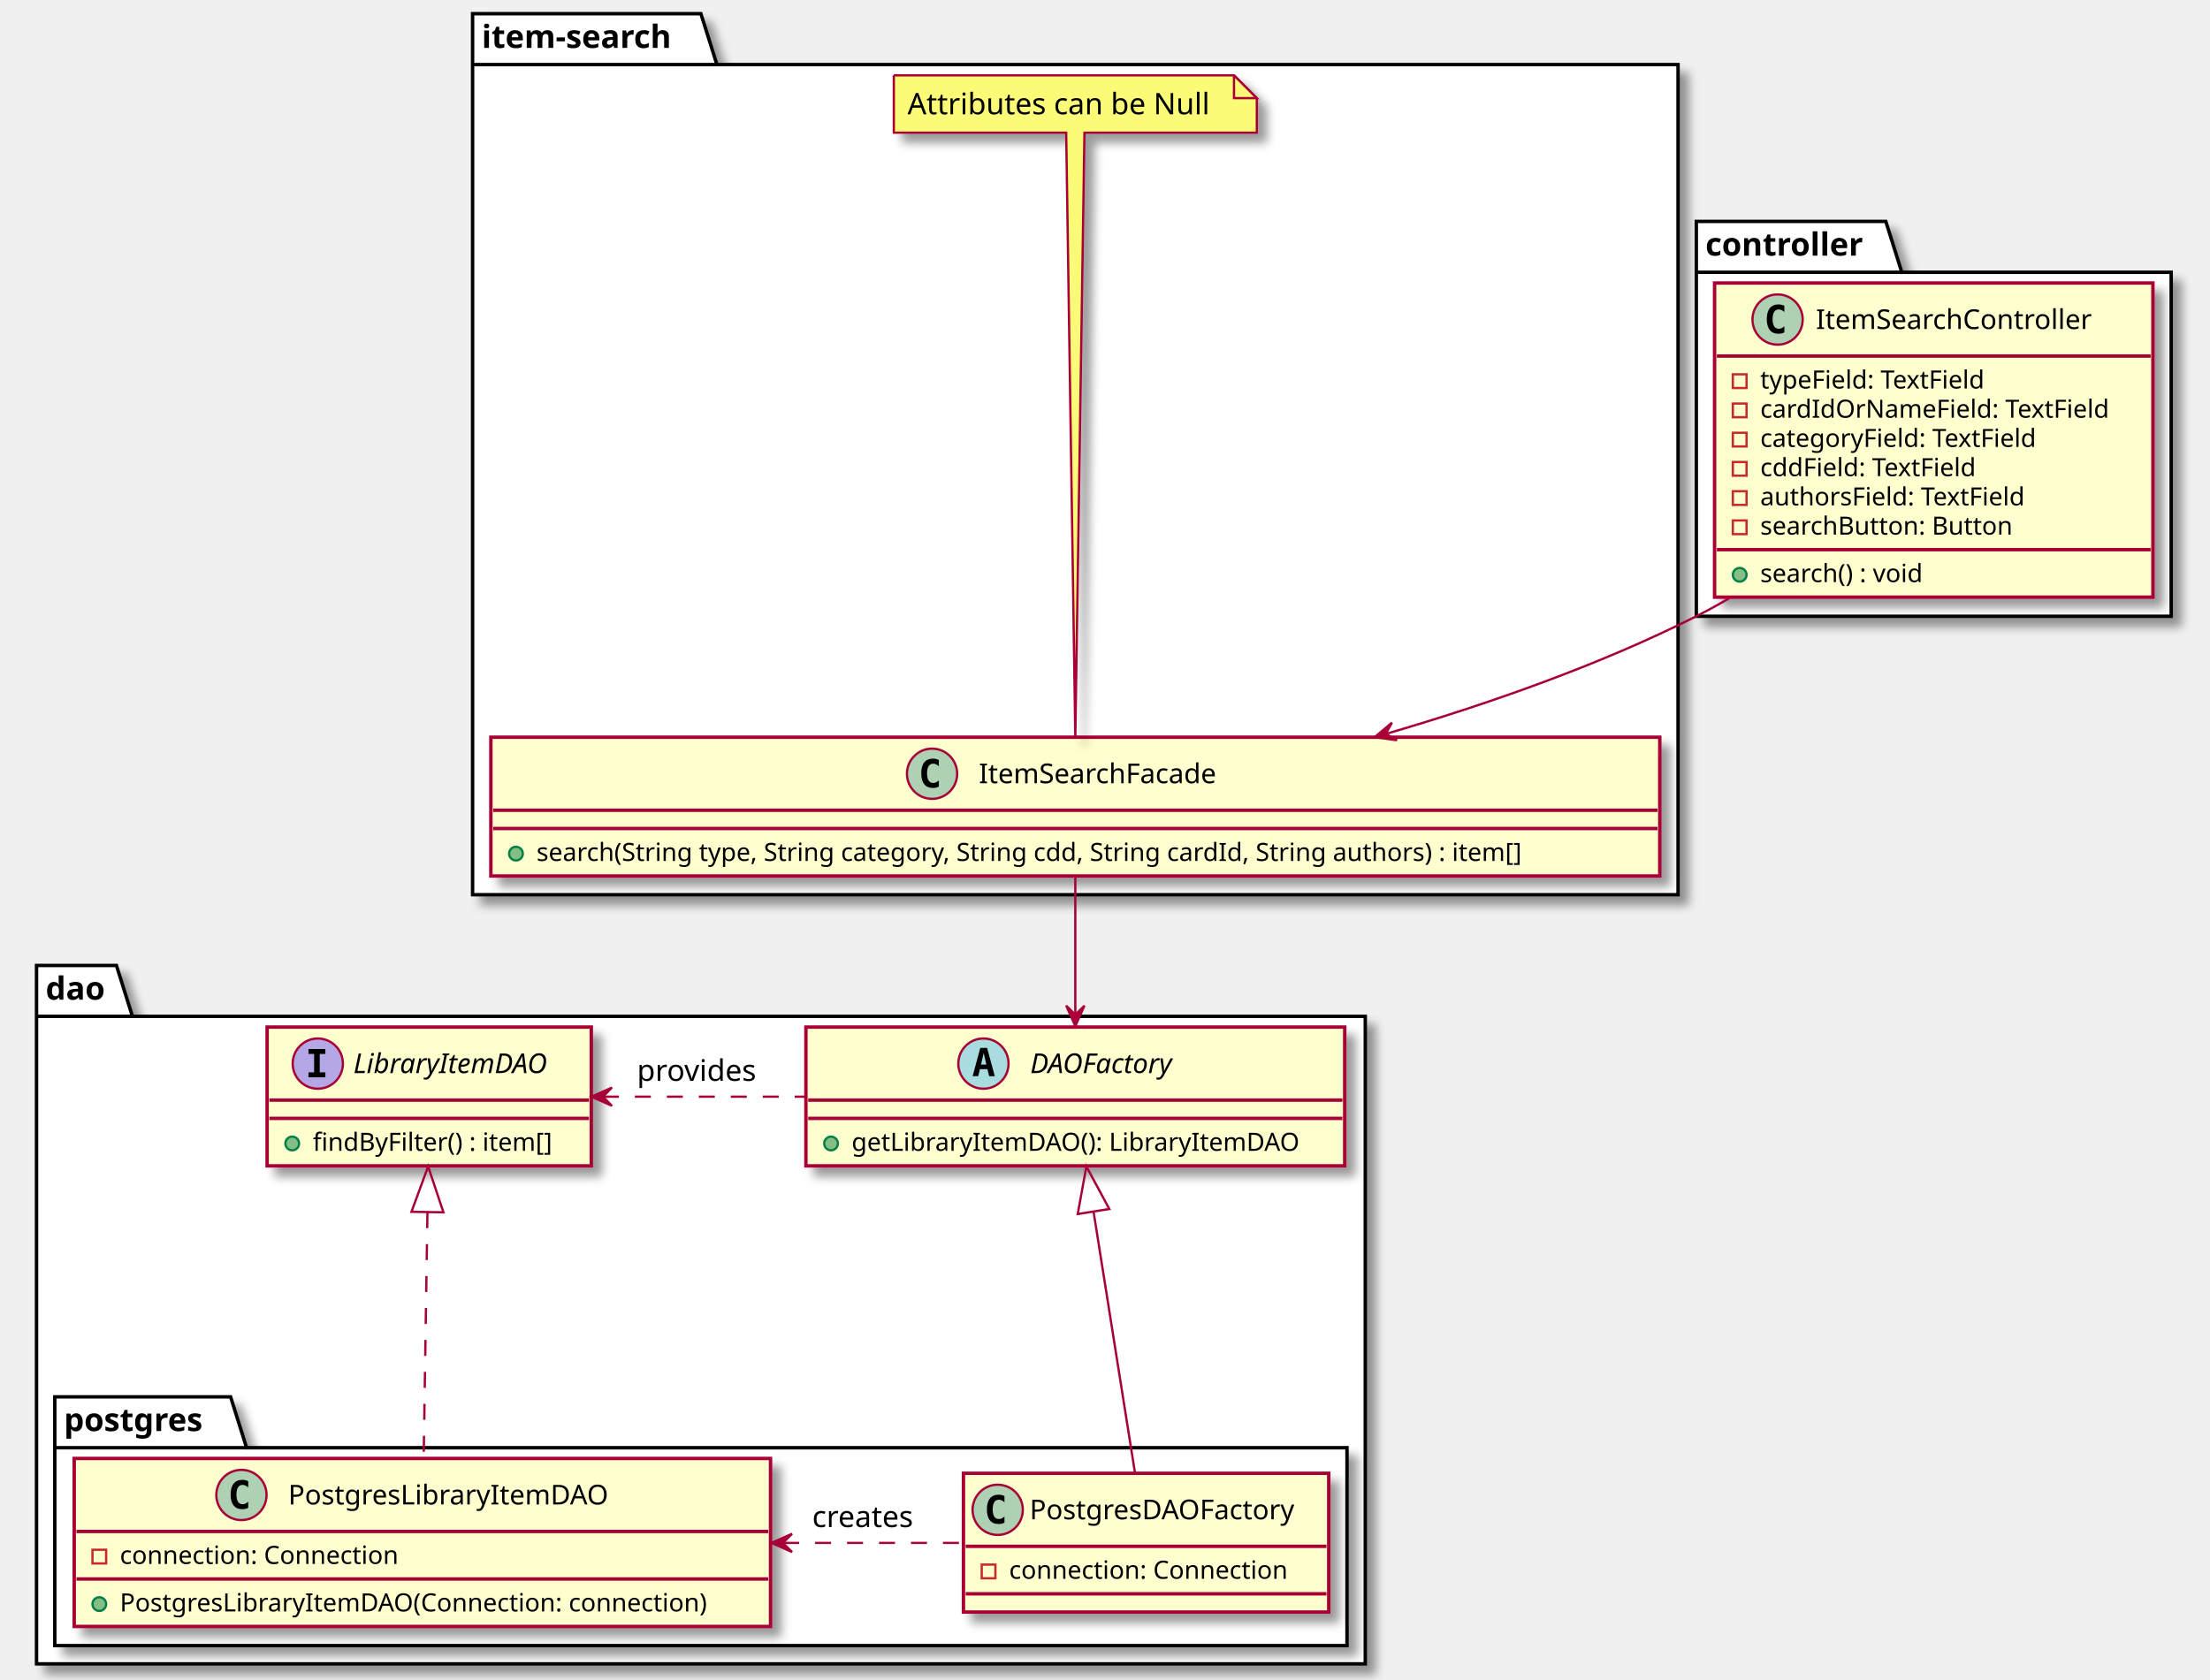
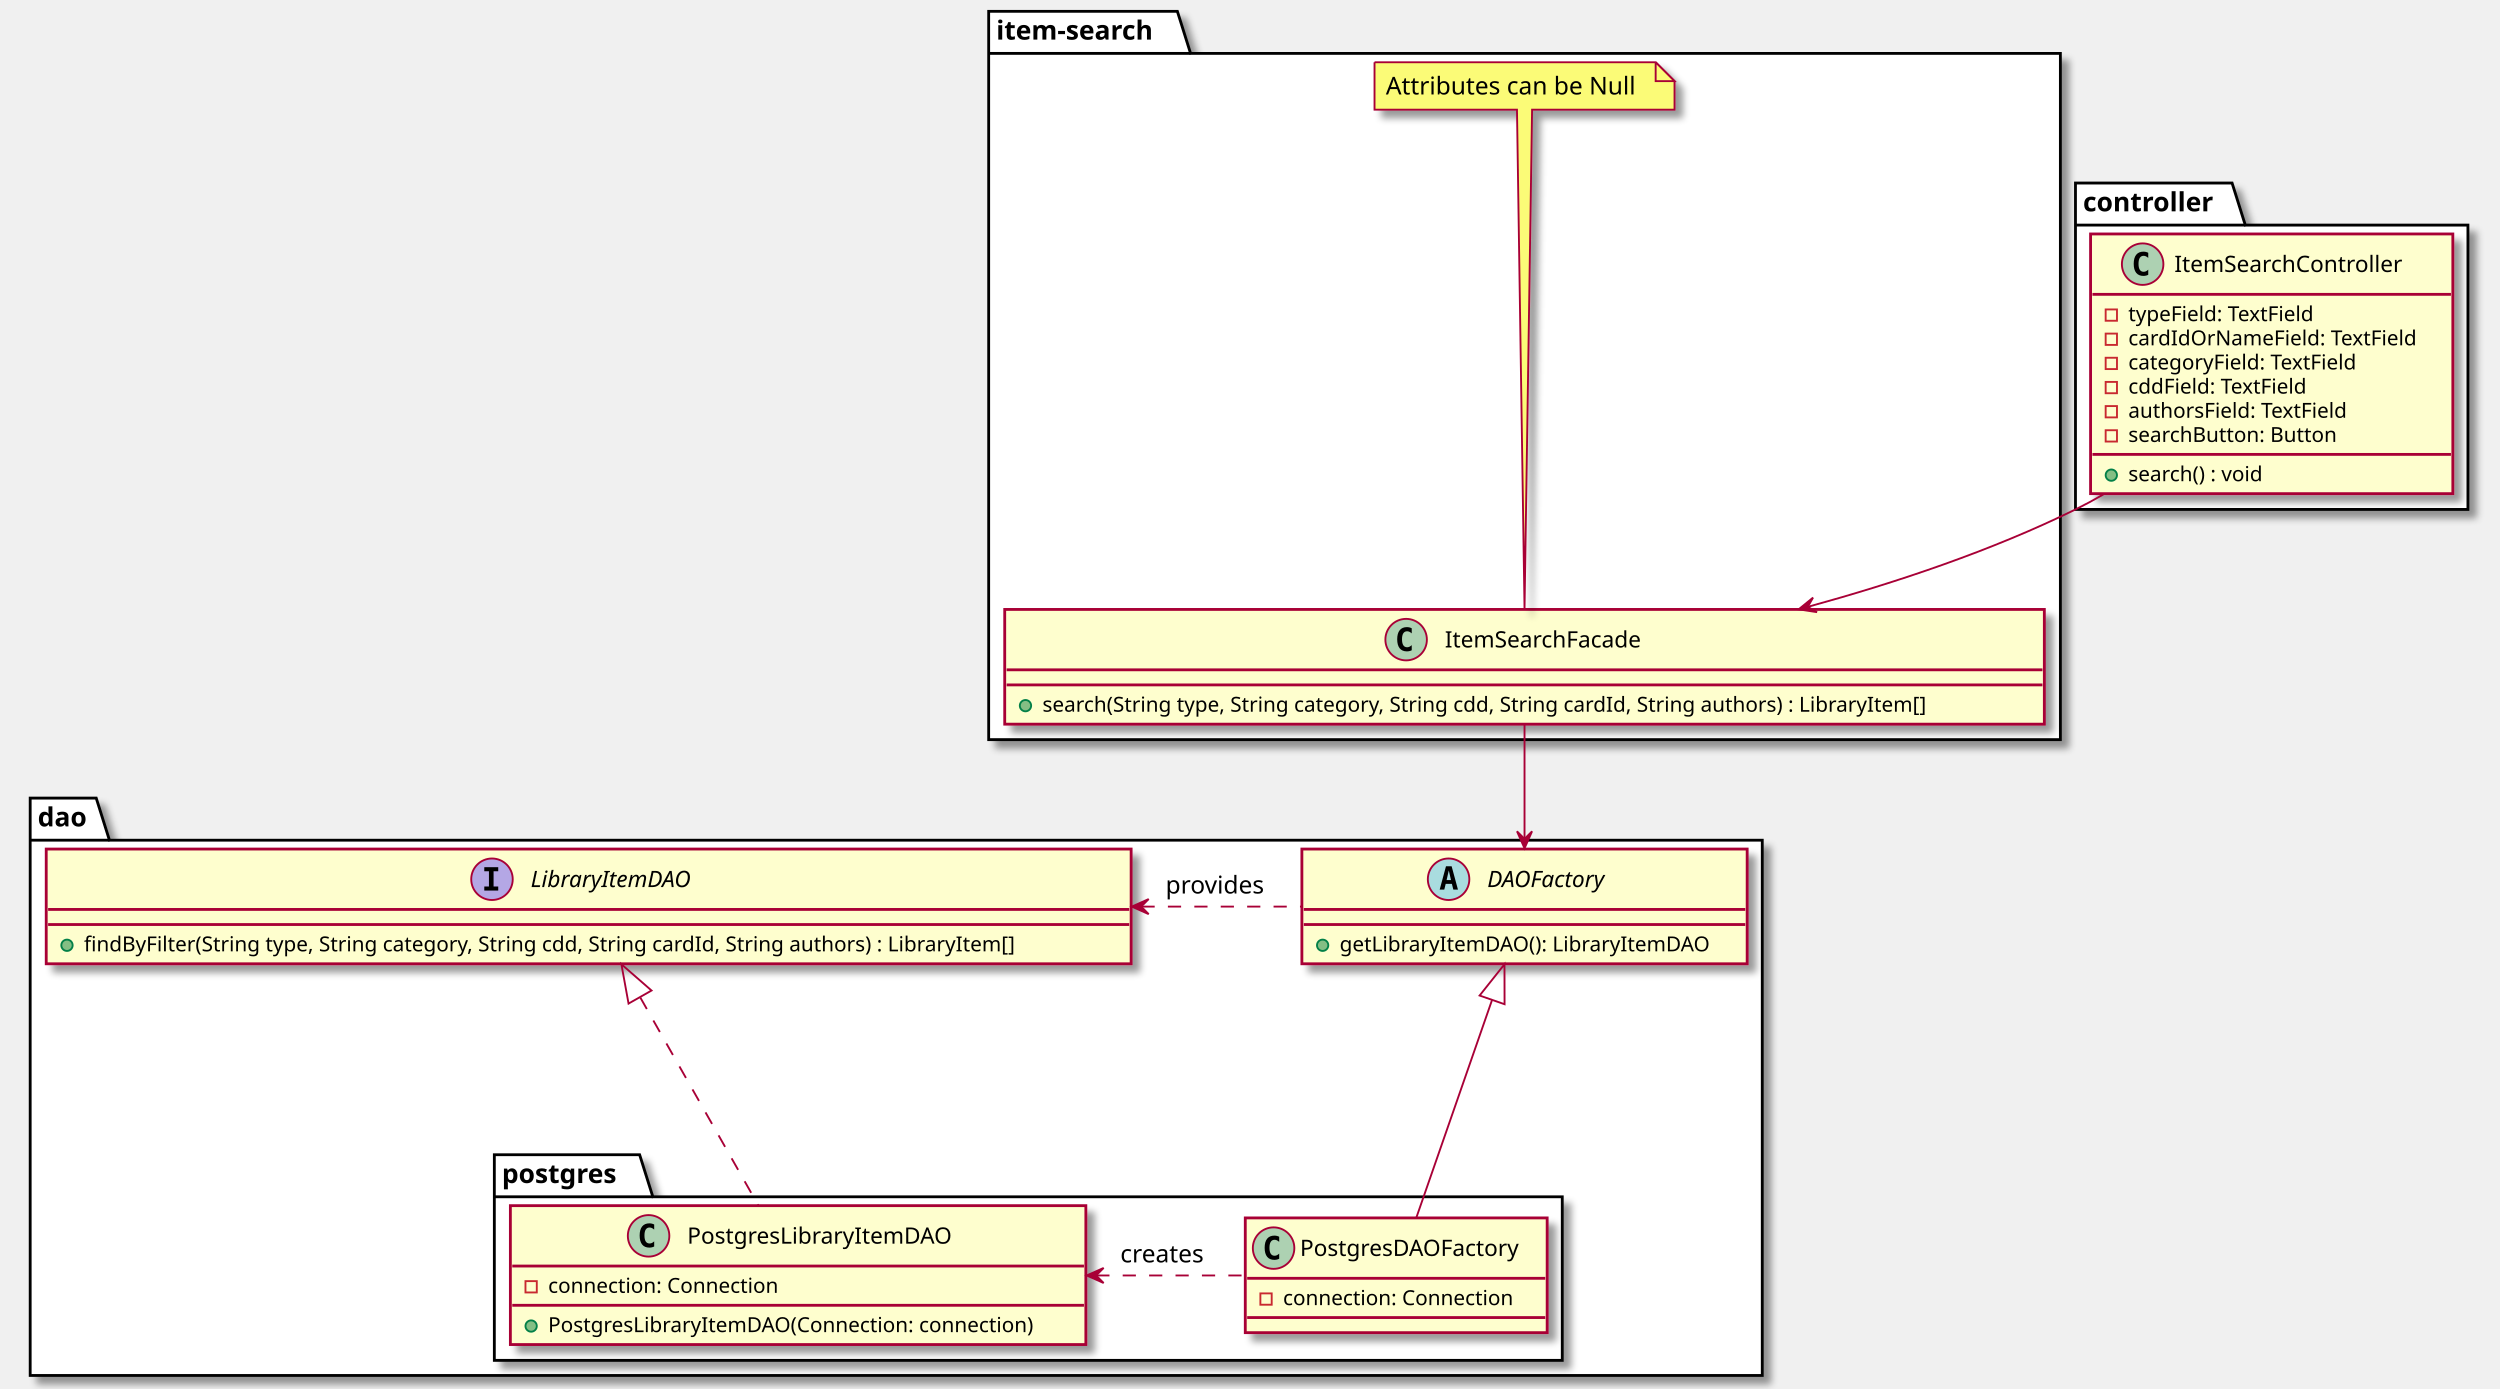
- <svg xmlns="http://www.w3.org/2000/svg" contentScriptType="application/ecmascript" contentStyleType="text/css" height="736px" preserveAspectRatio="none" style="width:968px;height:736px;" version="1.1" viewBox="0 0 968 736" width="968px" zoomAndPan="magnify">
+ <svg xmlns="http://www.w3.org/2000/svg" contentScriptType="application/ecmascript" contentStyleType="text/css" height="736px" preserveAspectRatio="none" style="width:1325px;height:736px;" version="1.1" viewBox="0 0 1325 736" width="1325px" zoomAndPan="magnify">
  <defs>
-     <filter height="300%" id="f1rh4pm21ug6q9" width="300%" x="-1" y="-1">
+     <filter height="300%" id="f117k1en0prgoa" width="300%" x="-1" y="-1">
      <feGaussianBlur result="blurOut" stdDeviation="2.0" />
      <feColorMatrix in="blurOut" result="blurOut2" type="matrix" values="0 0 0 0 0 0 0 0 0 0 0 0 0 0 0 0 0 0 .4 0" />
      <feOffset dx="4.0" dy="4.0" in="blurOut2" result="blurOut3" />
      <feBlend in="SourceGraphic" in2="blurOut3" mode="normal" />
    </filter>
  </defs>
  <g>
-     <polygon fill="#FFFFFF" filter="url(#f1rh4pm21ug6q9)" points="743,97,826,97,833,119.297,951,119.297,951,270,743,270,743,97" style="stroke:#000000;stroke-width:1.5;" />
-     <line style="stroke:#000000;stroke-width:1.5;" x1="743" x2="833" y1="119.297" y2="119.297" />
-     <text fill="#000000" font-family="sans-serif" font-size="14" font-weight="bold" lengthAdjust="spacingAndGlyphs" textLength="77" x="747" y="111.995">controller</text>
-     <polygon fill="#FFFFFF" filter="url(#f1rh4pm21ug6q9)" points="207,6,307,6,314,28.297,735,28.297,735,392,207,392,207,6" style="stroke:#000000;stroke-width:1.5;" />
-     <line style="stroke:#000000;stroke-width:1.5;" x1="207" x2="314" y1="28.297" y2="28.297" />
-     <text fill="#000000" font-family="sans-serif" font-size="14" font-weight="bold" lengthAdjust="spacingAndGlyphs" textLength="94" x="211" y="20.995">item-search</text>
-     <polygon fill="#FFFFFF" filter="url(#f1rh4pm21ug6q9)" points="16,423,51,423,58,445.297,598,445.297,598,729,16,729,16,423" style="stroke:#000000;stroke-width:1.5;" />
+     <polygon fill="#FFFFFF" filter="url(#f117k1en0prgoa)" points="1100,97,1183,97,1190,119.297,1308,119.297,1308,270,1100,270,1100,97" style="stroke:#000000;stroke-width:1.5;" />
+     <line style="stroke:#000000;stroke-width:1.5;" x1="1100" x2="1190" y1="119.297" y2="119.297" />
+     <text fill="#000000" font-family="sans-serif" font-size="14" font-weight="bold" lengthAdjust="spacingAndGlyphs" textLength="77" x="1104" y="111.995">controller</text>
+     <polygon fill="#FFFFFF" filter="url(#f117k1en0prgoa)" points="524,6,624,6,631,28.297,1092,28.297,1092,392,524,392,524,6" style="stroke:#000000;stroke-width:1.5;" />
+     <line style="stroke:#000000;stroke-width:1.5;" x1="524" x2="631" y1="28.297" y2="28.297" />
+     <text fill="#000000" font-family="sans-serif" font-size="14" font-weight="bold" lengthAdjust="spacingAndGlyphs" textLength="94" x="528" y="20.995">item-search</text>
+     <polygon fill="#FFFFFF" filter="url(#f117k1en0prgoa)" points="16,423,51,423,58,445.297,934,445.297,934,729,16,729,16,423" style="stroke:#000000;stroke-width:1.5;" />
    <line style="stroke:#000000;stroke-width:1.5;" x1="16" x2="58" y1="445.297" y2="445.297" />
    <text fill="#000000" font-family="sans-serif" font-size="14" font-weight="bold" lengthAdjust="spacingAndGlyphs" textLength="29" x="20" y="437.995">dao</text>
-     <polygon fill="#FFFFFF" filter="url(#f1rh4pm21ug6q9)" points="24,612,101,612,108,634.297,590,634.297,590,721,24,721,24,612" style="stroke:#000000;stroke-width:1.5;" />
-     <line style="stroke:#000000;stroke-width:1.5;" x1="24" x2="108" y1="634.297" y2="634.297" />
-     <text fill="#000000" font-family="sans-serif" font-size="14" font-weight="bold" lengthAdjust="spacingAndGlyphs" textLength="71" x="28" y="626.995">postgres</text>
-     <rect codeLine="3" fill="#FEFECE" filter="url(#f1rh4pm21ug6q9)" height="137.633" id="ItemSearchController" style="stroke:#A80036;stroke-width:1.5;" width="192" x="751" y="124" />
-     <ellipse cx="778.6" cy="140" fill="#ADD1B2" rx="11" ry="11" style="stroke:#A80036;stroke-width:1.0;" />
-     <path d="M781.569,145.641 Q780.991,145.938 780.35,146.078 Q779.709,146.234 779.006,146.234 Q776.506,146.234 775.178,144.594 Q773.866,142.938 773.866,139.812 Q773.866,136.688 775.178,135.031 Q776.506,133.375 779.006,133.375 Q779.709,133.375 780.35,133.531 Q781.006,133.688 781.569,133.984 L781.569,136.703 Q780.944,136.125 780.35,135.859 Q779.756,135.578 779.131,135.578 Q777.788,135.578 777.1,136.656 Q776.413,137.719 776.413,139.812 Q776.413,141.906 777.1,142.984 Q777.788,144.047 779.131,144.047 Q779.756,144.047 780.35,143.781 Q780.944,143.5 781.569,142.922 L781.569,145.641 Z " fill="#000000" />
-     <text fill="#000000" font-family="sans-serif" font-size="12" lengthAdjust="spacingAndGlyphs" textLength="132" x="795.4" y="144.154">ItemSearchController</text>
-     <line style="stroke:#A80036;stroke-width:1.5;" x1="752" x2="942" y1="156" y2="156" />
-     <rect fill="none" height="6" style="stroke:#C82930;stroke-width:1.0;" width="6" x="759" y="164" />
-     <text fill="#000000" font-family="sans-serif" font-size="11" lengthAdjust="spacingAndGlyphs" textLength="108" x="771" y="170.21">typeField: TextField</text>
-     <rect fill="none" height="6" style="stroke:#C82930;stroke-width:1.0;" width="6" x="759" y="176.805" />
-     <text fill="#000000" font-family="sans-serif" font-size="11" lengthAdjust="spacingAndGlyphs" textLength="166" x="771" y="183.015">cardIdOrNameField: TextField</text>
-     <rect fill="none" height="6" style="stroke:#C82930;stroke-width:1.0;" width="6" x="759" y="189.609" />
-     <text fill="#000000" font-family="sans-serif" font-size="11" lengthAdjust="spacingAndGlyphs" textLength="133" x="771" y="195.82">categoryField: TextField</text>
-     <rect fill="none" height="6" style="stroke:#C82930;stroke-width:1.0;" width="6" x="759" y="202.414" />
-     <text fill="#000000" font-family="sans-serif" font-size="11" lengthAdjust="spacingAndGlyphs" textLength="104" x="771" y="208.625">cddField: TextField</text>
-     <rect fill="none" height="6" style="stroke:#C82930;stroke-width:1.0;" width="6" x="759" y="215.219" />
-     <text fill="#000000" font-family="sans-serif" font-size="11" lengthAdjust="spacingAndGlyphs" textLength="128" x="771" y="221.429">authorsField: TextField</text>
-     <rect fill="none" height="6" style="stroke:#C82930;stroke-width:1.0;" width="6" x="759" y="228.023" />
-     <text fill="#000000" font-family="sans-serif" font-size="11" lengthAdjust="spacingAndGlyphs" textLength="121" x="771" y="234.234">searchButton: Button</text>
-     <line style="stroke:#A80036;stroke-width:1.5;" x1="752" x2="942" y1="240.828" y2="240.828" />
-     <ellipse cx="762" cy="251.828" fill="#84BE84" rx="3" ry="3" style="stroke:#038048;stroke-width:1.0;" />
-     <text fill="#000000" font-family="sans-serif" font-size="11" lengthAdjust="spacingAndGlyphs" textLength="82" x="771" y="255.039">search() : void</text>
-     <rect codeLine="16" fill="#FEFECE" filter="url(#f1rh4pm21ug6q9)" height="60.805" id="ItemSearchFacade" style="stroke:#A80036;stroke-width:1.5;" width="512" x="215" y="323" />
-     <ellipse cx="408.25" cy="339" fill="#ADD1B2" rx="11" ry="11" style="stroke:#A80036;stroke-width:1.0;" />
-     <path d="M411.219,344.641 Q410.641,344.938 410,345.078 Q409.359,345.234 408.656,345.234 Q406.156,345.234 404.828,343.594 Q403.516,341.938 403.516,338.812 Q403.516,335.688 404.828,334.031 Q406.156,332.375 408.656,332.375 Q409.359,332.375 410,332.531 Q410.656,332.688 411.219,332.984 L411.219,335.703 Q410.594,335.125 410,334.859 Q409.406,334.578 408.781,334.578 Q407.438,334.578 406.75,335.656 Q406.062,336.719 406.062,338.812 Q406.062,340.906 406.75,341.984 Q407.438,343.047 408.781,343.047 Q409.406,343.047 410,342.781 Q410.594,342.5 411.219,341.922 L411.219,344.641 Z " fill="#000000" />
-     <text fill="#000000" font-family="sans-serif" font-size="12" lengthAdjust="spacingAndGlyphs" textLength="117" x="428.75" y="343.154">ItemSearchFacade</text>
-     <line style="stroke:#A80036;stroke-width:1.5;" x1="216" x2="726" y1="355" y2="355" />
-     <line style="stroke:#A80036;stroke-width:1.5;" x1="216" x2="726" y1="363" y2="363" />
-     <ellipse cx="226" cy="374" fill="#84BE84" rx="3" ry="3" style="stroke:#038048;stroke-width:1.0;" />
-     <text fill="#000000" font-family="sans-serif" font-size="11" lengthAdjust="spacingAndGlyphs" textLength="486" x="235" y="377.21">search(String type, String category, String cdd, String cardId, String authors) : item[]</text>
-     <path d="M391.5,33 L391.5,58.133 A0,0 0 0 0 391.5,58.133 L467,58.133 L471,322.857 L475,58.133 L550.5,58.133 A0,0 0 0 0 550.5,58.133 L550.5,43 L540.5,33 L391.5,33 A0,0 0 0 0 391.5,33 " fill="#FBFB77" filter="url(#f1rh4pm21ug6q9)" style="stroke:#A80036;stroke-width:1.0;" />
-     <path d="M540.5,33 L540.5,43 L550.5,43 L540.5,33 " fill="#FBFB77" style="stroke:#A80036;stroke-width:1.0;" />
-     <text fill="#000000" font-family="sans-serif" font-size="13" lengthAdjust="spacingAndGlyphs" textLength="138" x="397.5" y="50.067">Attributes can be Null</text>
-     <rect codeLine="27" fill="#FEFECE" filter="url(#f1rh4pm21ug6q9)" height="60.805" id="DAOFactory" style="stroke:#A80036;stroke-width:1.5;" width="236" x="353" y="450" />
-     <ellipse cx="430.75" cy="466" fill="#A9DCDF" rx="11" ry="11" style="stroke:#A80036;stroke-width:1.0;" />
-     <path d="M430.859,461.344 L429.703,466.422 L432.031,466.422 L430.859,461.344 Z M429.375,459.109 L432.359,459.109 L435.719,471.5 L433.266,471.5 L432.5,468.438 L429.219,468.438 L428.469,471.5 L426.031,471.5 L429.375,459.109 Z " fill="#000000" />
-     <text fill="#000000" font-family="sans-serif" font-size="12" font-style="italic" lengthAdjust="spacingAndGlyphs" textLength="72" x="451.25" y="470.154">DAOFactory</text>
-     <line style="stroke:#A80036;stroke-width:1.5;" x1="354" x2="588" y1="482" y2="482" />
-     <line style="stroke:#A80036;stroke-width:1.5;" x1="354" x2="588" y1="490" y2="490" />
-     <ellipse cx="364" cy="501" fill="#84BE84" rx="3" ry="3" style="stroke:#038048;stroke-width:1.0;" />
-     <text fill="#000000" font-family="sans-serif" font-size="11" lengthAdjust="spacingAndGlyphs" textLength="210" x="373" y="504.21">getLibraryItemDAO(): LibraryItemDAO</text>
-     <rect codeLine="31" fill="#FEFECE" filter="url(#f1rh4pm21ug6q9)" height="60.805" id="LibraryItemDAO" style="stroke:#A80036;stroke-width:1.5;" width="142" x="117" y="450" />
-     <ellipse cx="139.2" cy="466" fill="#B4A7E5" rx="11" ry="11" style="stroke:#A80036;stroke-width:1.0;" />
-     <path d="M135.122,461.766 L135.122,459.609 L142.512,459.609 L142.512,461.766 L140.044,461.766 L140.044,469.844 L142.512,469.844 L142.512,472 L135.122,472 L135.122,469.844 L137.591,469.844 L137.591,461.766 L135.122,461.766 Z " fill="#000000" />
-     <text fill="#000000" font-family="sans-serif" font-size="12" font-style="italic" lengthAdjust="spacingAndGlyphs" textLength="94" x="154.8" y="470.154">LibraryItemDAO</text>
-     <line style="stroke:#A80036;stroke-width:1.5;" x1="118" x2="258" y1="482" y2="482" />
-     <line style="stroke:#A80036;stroke-width:1.5;" x1="118" x2="258" y1="490" y2="490" />
-     <ellipse cx="128" cy="501" fill="#84BE84" rx="3" ry="3" style="stroke:#038048;stroke-width:1.0;" />
-     <text fill="#000000" font-family="sans-serif" font-size="11" lengthAdjust="spacingAndGlyphs" textLength="116" x="137" y="504.21">findByFilter() : item[]</text>
-     <rect codeLine="37" fill="#FEFECE" filter="url(#f1rh4pm21ug6q9)" height="73.609" id="PostgresLibraryItemDAO" style="stroke:#A80036;stroke-width:1.5;" width="305" x="32.5" y="639" />
-     <ellipse cx="105.75" cy="655" fill="#ADD1B2" rx="11" ry="11" style="stroke:#A80036;stroke-width:1.0;" />
-     <path d="M108.719,660.641 Q108.141,660.938 107.5,661.078 Q106.859,661.234 106.156,661.234 Q103.656,661.234 102.328,659.594 Q101.016,657.938 101.016,654.812 Q101.016,651.688 102.328,650.031 Q103.656,648.375 106.156,648.375 Q106.859,648.375 107.5,648.531 Q108.156,648.688 108.719,648.984 L108.719,651.703 Q108.094,651.125 107.5,650.859 Q106.906,650.578 106.281,650.578 Q104.938,650.578 104.25,651.656 Q103.562,652.719 103.562,654.812 Q103.562,656.906 104.25,657.984 Q104.938,659.047 106.281,659.047 Q106.906,659.047 107.5,658.781 Q108.094,658.5 108.719,657.922 L108.719,660.641 Z " fill="#000000" />
-     <text fill="#000000" font-family="sans-serif" font-size="12" lengthAdjust="spacingAndGlyphs" textLength="150" x="126.25" y="659.154">PostgresLibraryItemDAO</text>
-     <line style="stroke:#A80036;stroke-width:1.5;" x1="33.5" x2="336.5" y1="671" y2="671" />
-     <rect fill="none" height="6" style="stroke:#C82930;stroke-width:1.0;" width="6" x="40.5" y="679" />
-     <text fill="#000000" font-family="sans-serif" font-size="11" lengthAdjust="spacingAndGlyphs" textLength="132" x="52.5" y="685.21">connection: Connection</text>
-     <line style="stroke:#A80036;stroke-width:1.5;" x1="33.5" x2="336.5" y1="691.805" y2="691.805" />
-     <ellipse cx="43.5" cy="702.805" fill="#84BE84" rx="3" ry="3" style="stroke:#038048;stroke-width:1.0;" />
-     <text fill="#000000" font-family="sans-serif" font-size="11" lengthAdjust="spacingAndGlyphs" textLength="279" x="52.5" y="706.015">PostgresLibraryItemDAO(Connection: connection)</text>
-     <rect codeLine="42" fill="#FEFECE" filter="url(#f1rh4pm21ug6q9)" height="60.805" id="PostgresDAOFactory" style="stroke:#A80036;stroke-width:1.5;" width="160" x="422" y="645.5" />
-     <ellipse cx="437" cy="661.5" fill="#ADD1B2" rx="11" ry="11" style="stroke:#A80036;stroke-width:1.0;" />
-     <path d="M439.969,667.141 Q439.391,667.438 438.75,667.578 Q438.109,667.734 437.406,667.734 Q434.906,667.734 433.578,666.094 Q432.266,664.438 432.266,661.312 Q432.266,658.188 433.578,656.531 Q434.906,654.875 437.406,654.875 Q438.109,654.875 438.75,655.031 Q439.406,655.188 439.969,655.484 L439.969,658.203 Q439.344,657.625 438.75,657.359 Q438.156,657.078 437.531,657.078 Q436.188,657.078 435.5,658.156 Q434.812,659.219 434.812,661.312 Q434.812,663.406 435.5,664.484 Q436.188,665.547 437.531,665.547 Q438.156,665.547 438.75,665.281 Q439.344,665 439.969,664.422 L439.969,667.141 Z " fill="#000000" />
-     <text fill="#000000" font-family="sans-serif" font-size="12" lengthAdjust="spacingAndGlyphs" textLength="128" x="451" y="665.654">PostgresDAOFactory</text>
-     <line style="stroke:#A80036;stroke-width:1.5;" x1="423" x2="581" y1="677.5" y2="677.5" />
-     <rect fill="none" height="6" style="stroke:#C82930;stroke-width:1.0;" width="6" x="430" y="685.5" />
-     <text fill="#000000" font-family="sans-serif" font-size="11" lengthAdjust="spacingAndGlyphs" textLength="132" x="442" y="691.71">connection: Connection</text>
-     <line style="stroke:#A80036;stroke-width:1.5;" x1="423" x2="581" y1="698.305" y2="698.305" />
-     <path d="M187.224,531.076 C186.706,564.834 186.036,608.466 185.568,638.998 " fill="none" id="LibraryItemDAO-backto-PostgresLibraryItemDAO" style="stroke:#A80036;stroke-width:1.0;stroke-dasharray:7.0,7.0;" />
-     <polygon fill="none" points="180.225,530.937,187.531,511.047,194.224,531.152,180.225,530.937" style="stroke:#A80036;stroke-width:1.0;" />
-     <path d="M478.98,530.825 C484.721,567.031 492.279,614.693 497.139,645.346 " fill="none" id="DAOFactory-backto-PostgresDAOFactory" style="stroke:#A80036;stroke-width:1.0;" />
-     <polygon fill="none" points="472.062,531.896,475.844,511.047,485.89,529.704,472.062,531.896" style="stroke:#A80036;stroke-width:1.0;" />
-     <path codeLine="49" d="M343.024,676 C370.314,676 397.624,676 421.716,676 " fill="none" id="PostgresLibraryItemDAO-backto-PostgresDAOFactory" style="stroke:#A80036;stroke-width:1.0;stroke-dasharray:7.0,7.0;" />
-     <polygon fill="#A80036" points="337.929,676,346.929,680,342.929,676,346.929,672,337.929,676" style="stroke:#A80036;stroke-width:1.0;" />
-     <text fill="#000000" font-family="sans-serif" font-size="13" lengthAdjust="spacingAndGlyphs" textLength="48" x="355.75" y="669.067">creates</text>
-     <path codeLine="50" d="M264.092,480.5 C291.374,480.5 322.816,480.5 352.819,480.5 " fill="none" id="LibraryItemDAO-backto-DAOFactory" style="stroke:#A80036;stroke-width:1.0;stroke-dasharray:7.0,7.0;" />
-     <polygon fill="#A80036" points="259.048,480.5,268.048,484.5,264.048,480.5,268.048,476.5,259.048,480.5" style="stroke:#A80036;stroke-width:1.0;" />
-     <text fill="#000000" font-family="sans-serif" font-size="13" lengthAdjust="spacingAndGlyphs" textLength="54" x="279" y="473.567">provides</text>
-     <path codeLine="51" d="M471,384.243 C471,402.361 471,425.377 471,444.36 " fill="none" id="ItemSearchFacade-to-DAOFactory" style="stroke:#A80036;stroke-width:1.0;" />
-     <polygon fill="#A80036" points="471,449.6,475,440.6,471,444.6,467,440.6,471,449.6" style="stroke:#A80036;stroke-width:1.0;" />
-     <path codeLine="52" d="M757.429,262.109 C752.638,264.918 747.813,267.57 743,270 C700.562,291.428 651.589,308.547 606.993,321.567 " fill="none" id="ItemSearchController-to-ItemSearchFacade" style="stroke:#A80036;stroke-width:1.0;" />
-     <polygon fill="#A80036" points="602.136,322.974,611.893,324.311,606.938,321.582,609.667,316.627,602.136,322.974" style="stroke:#A80036;stroke-width:1.0;" />
+     <polygon fill="#FFFFFF" filter="url(#f117k1en0prgoa)" points="262,612,339,612,346,634.297,828,634.297,828,721,262,721,262,612" style="stroke:#000000;stroke-width:1.5;" />
+     <line style="stroke:#000000;stroke-width:1.5;" x1="262" x2="346" y1="634.297" y2="634.297" />
+     <text fill="#000000" font-family="sans-serif" font-size="14" font-weight="bold" lengthAdjust="spacingAndGlyphs" textLength="71" x="266" y="626.995">postgres</text>
+     <rect codeLine="3" fill="#FEFECE" filter="url(#f117k1en0prgoa)" height="137.633" id="ItemSearchController" style="stroke:#A80036;stroke-width:1.5;" width="192" x="1108" y="124" />
+     <ellipse cx="1135.6" cy="140" fill="#ADD1B2" rx="11" ry="11" style="stroke:#A80036;stroke-width:1.0;" />
+     <path d="M1138.569,145.641 Q1137.991,145.938 1137.35,146.078 Q1136.709,146.234 1136.006,146.234 Q1133.506,146.234 1132.178,144.594 Q1130.866,142.938 1130.866,139.812 Q1130.866,136.688 1132.178,135.031 Q1133.506,133.375 1136.006,133.375 Q1136.709,133.375 1137.35,133.531 Q1138.006,133.688 1138.569,133.984 L1138.569,136.703 Q1137.944,136.125 1137.35,135.859 Q1136.756,135.578 1136.131,135.578 Q1134.787,135.578 1134.1,136.656 Q1133.412,137.719 1133.412,139.812 Q1133.412,141.906 1134.1,142.984 Q1134.787,144.047 1136.131,144.047 Q1136.756,144.047 1137.35,143.781 Q1137.944,143.5 1138.569,142.922 L1138.569,145.641 Z " fill="#000000" />
+     <text fill="#000000" font-family="sans-serif" font-size="12" lengthAdjust="spacingAndGlyphs" textLength="132" x="1152.4" y="144.154">ItemSearchController</text>
+     <line style="stroke:#A80036;stroke-width:1.5;" x1="1109" x2="1299" y1="156" y2="156" />
+     <rect fill="none" height="6" style="stroke:#C82930;stroke-width:1.0;" width="6" x="1116" y="164" />
+     <text fill="#000000" font-family="sans-serif" font-size="11" lengthAdjust="spacingAndGlyphs" textLength="108" x="1128" y="170.21">typeField: TextField</text>
+     <rect fill="none" height="6" style="stroke:#C82930;stroke-width:1.0;" width="6" x="1116" y="176.805" />
+     <text fill="#000000" font-family="sans-serif" font-size="11" lengthAdjust="spacingAndGlyphs" textLength="166" x="1128" y="183.015">cardIdOrNameField: TextField</text>
+     <rect fill="none" height="6" style="stroke:#C82930;stroke-width:1.0;" width="6" x="1116" y="189.609" />
+     <text fill="#000000" font-family="sans-serif" font-size="11" lengthAdjust="spacingAndGlyphs" textLength="133" x="1128" y="195.82">categoryField: TextField</text>
+     <rect fill="none" height="6" style="stroke:#C82930;stroke-width:1.0;" width="6" x="1116" y="202.414" />
+     <text fill="#000000" font-family="sans-serif" font-size="11" lengthAdjust="spacingAndGlyphs" textLength="104" x="1128" y="208.625">cddField: TextField</text>
+     <rect fill="none" height="6" style="stroke:#C82930;stroke-width:1.0;" width="6" x="1116" y="215.219" />
+     <text fill="#000000" font-family="sans-serif" font-size="11" lengthAdjust="spacingAndGlyphs" textLength="128" x="1128" y="221.429">authorsField: TextField</text>
+     <rect fill="none" height="6" style="stroke:#C82930;stroke-width:1.0;" width="6" x="1116" y="228.023" />
+     <text fill="#000000" font-family="sans-serif" font-size="11" lengthAdjust="spacingAndGlyphs" textLength="121" x="1128" y="234.234">searchButton: Button</text>
+     <line style="stroke:#A80036;stroke-width:1.5;" x1="1109" x2="1299" y1="240.828" y2="240.828" />
+     <ellipse cx="1119" cy="251.828" fill="#84BE84" rx="3" ry="3" style="stroke:#038048;stroke-width:1.0;" />
+     <text fill="#000000" font-family="sans-serif" font-size="11" lengthAdjust="spacingAndGlyphs" textLength="82" x="1128" y="255.039">search() : void</text>
+     <rect codeLine="16" fill="#FEFECE" filter="url(#f117k1en0prgoa)" height="60.805" id="ItemSearchFacade" style="stroke:#A80036;stroke-width:1.5;" width="551" x="532.5" y="323" />
+     <ellipse cx="745.25" cy="339" fill="#ADD1B2" rx="11" ry="11" style="stroke:#A80036;stroke-width:1.0;" />
+     <path d="M748.219,344.641 Q747.641,344.938 747,345.078 Q746.359,345.234 745.656,345.234 Q743.156,345.234 741.828,343.594 Q740.516,341.938 740.516,338.812 Q740.516,335.688 741.828,334.031 Q743.156,332.375 745.656,332.375 Q746.359,332.375 747,332.531 Q747.656,332.688 748.219,332.984 L748.219,335.703 Q747.594,335.125 747,334.859 Q746.406,334.578 745.781,334.578 Q744.438,334.578 743.75,335.656 Q743.062,336.719 743.062,338.812 Q743.062,340.906 743.75,341.984 Q744.438,343.047 745.781,343.047 Q746.406,343.047 747,342.781 Q747.594,342.5 748.219,341.922 L748.219,344.641 Z " fill="#000000" />
+     <text fill="#000000" font-family="sans-serif" font-size="12" lengthAdjust="spacingAndGlyphs" textLength="117" x="765.75" y="343.154">ItemSearchFacade</text>
+     <line style="stroke:#A80036;stroke-width:1.5;" x1="533.5" x2="1082.5" y1="355" y2="355" />
+     <line style="stroke:#A80036;stroke-width:1.5;" x1="533.5" x2="1082.5" y1="363" y2="363" />
+     <ellipse cx="543.5" cy="374" fill="#84BE84" rx="3" ry="3" style="stroke:#038048;stroke-width:1.0;" />
+     <text fill="#000000" font-family="sans-serif" font-size="11" lengthAdjust="spacingAndGlyphs" textLength="525" x="552.5" y="377.21">search(String type, String category, String cdd, String cardId, String authors) : LibraryItem[]</text>
+     <path d="M728.5,33 L728.5,58.133 A0,0 0 0 0 728.5,58.133 L804,58.133 L808,322.857 L812,58.133 L887.5,58.133 A0,0 0 0 0 887.5,58.133 L887.5,43 L877.5,33 L728.5,33 A0,0 0 0 0 728.5,33 " fill="#FBFB77" filter="url(#f117k1en0prgoa)" style="stroke:#A80036;stroke-width:1.0;" />
+     <path d="M877.5,33 L877.5,43 L887.5,43 L877.5,33 " fill="#FBFB77" style="stroke:#A80036;stroke-width:1.0;" />
+     <text fill="#000000" font-family="sans-serif" font-size="13" lengthAdjust="spacingAndGlyphs" textLength="138" x="734.5" y="50.067">Attributes can be Null</text>
+     <rect codeLine="27" fill="#FEFECE" filter="url(#f117k1en0prgoa)" height="60.805" id="DAOFactory" style="stroke:#A80036;stroke-width:1.5;" width="236" x="690" y="450" />
+     <ellipse cx="767.75" cy="466" fill="#A9DCDF" rx="11" ry="11" style="stroke:#A80036;stroke-width:1.0;" />
+     <path d="M767.859,461.344 L766.703,466.422 L769.031,466.422 L767.859,461.344 Z M766.375,459.109 L769.359,459.109 L772.719,471.5 L770.266,471.5 L769.5,468.438 L766.219,468.438 L765.469,471.5 L763.031,471.5 L766.375,459.109 Z " fill="#000000" />
+     <text fill="#000000" font-family="sans-serif" font-size="12" font-style="italic" lengthAdjust="spacingAndGlyphs" textLength="72" x="788.25" y="470.154">DAOFactory</text>
+     <line style="stroke:#A80036;stroke-width:1.5;" x1="691" x2="925" y1="482" y2="482" />
+     <line style="stroke:#A80036;stroke-width:1.5;" x1="691" x2="925" y1="490" y2="490" />
+     <ellipse cx="701" cy="501" fill="#84BE84" rx="3" ry="3" style="stroke:#038048;stroke-width:1.0;" />
+     <text fill="#000000" font-family="sans-serif" font-size="11" lengthAdjust="spacingAndGlyphs" textLength="210" x="710" y="504.21">getLibraryItemDAO(): LibraryItemDAO</text>
+     <rect codeLine="31" fill="#FEFECE" filter="url(#f117k1en0prgoa)" height="60.805" id="LibraryItemDAO" style="stroke:#A80036;stroke-width:1.5;" width="575" x="24.5" y="450" />
+     <ellipse cx="260.75" cy="466" fill="#B4A7E5" rx="11" ry="11" style="stroke:#A80036;stroke-width:1.0;" />
+     <path d="M256.672,461.766 L256.672,459.609 L264.062,459.609 L264.062,461.766 L261.594,461.766 L261.594,469.844 L264.062,469.844 L264.062,472 L256.672,472 L256.672,469.844 L259.141,469.844 L259.141,461.766 L256.672,461.766 Z " fill="#000000" />
+     <text fill="#000000" font-family="sans-serif" font-size="12" font-style="italic" lengthAdjust="spacingAndGlyphs" textLength="94" x="281.25" y="470.154">LibraryItemDAO</text>
+     <line style="stroke:#A80036;stroke-width:1.5;" x1="25.5" x2="598.5" y1="482" y2="482" />
+     <line style="stroke:#A80036;stroke-width:1.5;" x1="25.5" x2="598.5" y1="490" y2="490" />
+     <ellipse cx="35.5" cy="501" fill="#84BE84" rx="3" ry="3" style="stroke:#038048;stroke-width:1.0;" />
+     <text fill="#000000" font-family="sans-serif" font-size="11" lengthAdjust="spacingAndGlyphs" textLength="549" x="44.5" y="504.21">findByFilter(String type, String category, String cdd, String cardId, String authors) : LibraryItem[]</text>
+     <rect codeLine="37" fill="#FEFECE" filter="url(#f117k1en0prgoa)" height="73.609" id="PostgresLibraryItemDAO" style="stroke:#A80036;stroke-width:1.5;" width="305" x="270.5" y="639" />
+     <ellipse cx="343.75" cy="655" fill="#ADD1B2" rx="11" ry="11" style="stroke:#A80036;stroke-width:1.0;" />
+     <path d="M346.719,660.641 Q346.141,660.938 345.5,661.078 Q344.859,661.234 344.156,661.234 Q341.656,661.234 340.328,659.594 Q339.016,657.938 339.016,654.812 Q339.016,651.688 340.328,650.031 Q341.656,648.375 344.156,648.375 Q344.859,648.375 345.5,648.531 Q346.156,648.688 346.719,648.984 L346.719,651.703 Q346.094,651.125 345.5,650.859 Q344.906,650.578 344.281,650.578 Q342.938,650.578 342.25,651.656 Q341.562,652.719 341.562,654.812 Q341.562,656.906 342.25,657.984 Q342.938,659.047 344.281,659.047 Q344.906,659.047 345.5,658.781 Q346.094,658.5 346.719,657.922 L346.719,660.641 Z " fill="#000000" />
+     <text fill="#000000" font-family="sans-serif" font-size="12" lengthAdjust="spacingAndGlyphs" textLength="150" x="364.25" y="659.154">PostgresLibraryItemDAO</text>
+     <line style="stroke:#A80036;stroke-width:1.5;" x1="271.5" x2="574.5" y1="671" y2="671" />
+     <rect fill="none" height="6" style="stroke:#C82930;stroke-width:1.0;" width="6" x="278.5" y="679" />
+     <text fill="#000000" font-family="sans-serif" font-size="11" lengthAdjust="spacingAndGlyphs" textLength="132" x="290.5" y="685.21">connection: Connection</text>
+     <line style="stroke:#A80036;stroke-width:1.5;" x1="271.5" x2="574.5" y1="691.805" y2="691.805" />
+     <ellipse cx="281.5" cy="702.805" fill="#84BE84" rx="3" ry="3" style="stroke:#038048;stroke-width:1.0;" />
+     <text fill="#000000" font-family="sans-serif" font-size="11" lengthAdjust="spacingAndGlyphs" textLength="279" x="290.5" y="706.015">PostgresLibraryItemDAO(Connection: connection)</text>
+     <rect codeLine="42" fill="#FEFECE" filter="url(#f117k1en0prgoa)" height="60.805" id="PostgresDAOFactory" style="stroke:#A80036;stroke-width:1.5;" width="160" x="660" y="645.5" />
+     <ellipse cx="675" cy="661.5" fill="#ADD1B2" rx="11" ry="11" style="stroke:#A80036;stroke-width:1.0;" />
+     <path d="M677.969,667.141 Q677.391,667.438 676.75,667.578 Q676.109,667.734 675.406,667.734 Q672.906,667.734 671.578,666.094 Q670.266,664.438 670.266,661.312 Q670.266,658.188 671.578,656.531 Q672.906,654.875 675.406,654.875 Q676.109,654.875 676.75,655.031 Q677.406,655.188 677.969,655.484 L677.969,658.203 Q677.344,657.625 676.75,657.359 Q676.156,657.078 675.531,657.078 Q674.188,657.078 673.5,658.156 Q672.812,659.219 672.812,661.312 Q672.812,663.406 673.5,664.484 Q674.188,665.547 675.531,665.547 Q676.156,665.547 676.75,665.281 Q677.344,665 677.969,664.422 L677.969,667.141 Z " fill="#000000" />
+     <text fill="#000000" font-family="sans-serif" font-size="12" lengthAdjust="spacingAndGlyphs" textLength="128" x="689" y="665.654">PostgresDAOFactory</text>
+     <line style="stroke:#A80036;stroke-width:1.5;" x1="661" x2="819" y1="677.5" y2="677.5" />
+     <rect fill="none" height="6" style="stroke:#C82930;stroke-width:1.0;" width="6" x="668" y="685.5" />
+     <text fill="#000000" font-family="sans-serif" font-size="11" lengthAdjust="spacingAndGlyphs" textLength="132" x="680" y="691.71">connection: Connection</text>
+     <line style="stroke:#A80036;stroke-width:1.5;" x1="661" x2="819" y1="698.305" y2="698.305" />
+     <path d="M339.363,528.693 C358.704,562.759 384.245,607.743 401.991,638.998 " fill="none" id="LibraryItemDAO-backto-PostgresLibraryItemDAO" style="stroke:#A80036;stroke-width:1.0;stroke-dasharray:7.0,7.0;" />
+     <polygon fill="none" points="333.131,531.895,329.344,511.047,345.306,524.983,333.131,531.895" style="stroke:#A80036;stroke-width:1.0;" />
+     <path d="M790.76,530.066 C778.135,566.362 761.399,614.479 750.662,645.346 " fill="none" id="DAOFactory-backto-PostgresDAOFactory" style="stroke:#A80036;stroke-width:1.0;" />
+     <polygon fill="none" points="784.193,527.637,797.375,511.047,797.416,532.236,784.193,527.637" style="stroke:#A80036;stroke-width:1.0;" />
+     <path codeLine="49" d="M581.024,676 C608.314,676 635.624,676 659.716,676 " fill="none" id="PostgresLibraryItemDAO-backto-PostgresDAOFactory" style="stroke:#A80036;stroke-width:1.0;stroke-dasharray:7.0,7.0;" />
+     <polygon fill="#A80036" points="575.929,676,584.929,680,580.929,676,584.929,672,575.929,676" style="stroke:#A80036;stroke-width:1.0;" />
+     <text fill="#000000" font-family="sans-serif" font-size="13" lengthAdjust="spacingAndGlyphs" textLength="48" x="593.75" y="669.067">creates</text>
+     <path codeLine="50" d="M604.987,480.5 C634.784,480.5 663.685,480.5 689.89,480.5 " fill="none" id="LibraryItemDAO-backto-DAOFactory" style="stroke:#A80036;stroke-width:1.0;stroke-dasharray:7.0,7.0;" />
+     <polygon fill="#A80036" points="599.807,480.5,608.807,484.5,604.807,480.5,608.807,476.5,599.807,480.5" style="stroke:#A80036;stroke-width:1.0;" />
+     <text fill="#000000" font-family="sans-serif" font-size="13" lengthAdjust="spacingAndGlyphs" textLength="54" x="617.75" y="473.567">provides</text>
+     <path codeLine="51" d="M808,384.243 C808,402.361 808,425.377 808,444.36 " fill="none" id="ItemSearchFacade-to-DAOFactory" style="stroke:#A80036;stroke-width:1.0;" />
+     <polygon fill="#A80036" points="808,449.6,812,440.6,808,444.6,804,440.6,808,449.6" style="stroke:#A80036;stroke-width:1.0;" />
+     <path codeLine="52" d="M1114.787,262.05 C1109.882,264.894 1104.937,267.567 1100,270 C1055.851,291.759 1005.074,308.752 958.373,321.562 " fill="none" id="ItemSearchController-to-ItemSearchFacade" style="stroke:#A80036;stroke-width:1.0;" />
+     <polygon fill="#A80036" points="953.284,322.945,963.019,324.444,958.109,321.633,960.919,316.724,953.284,322.945" style="stroke:#A80036;stroke-width:1.0;" />
  </g>
</svg>
